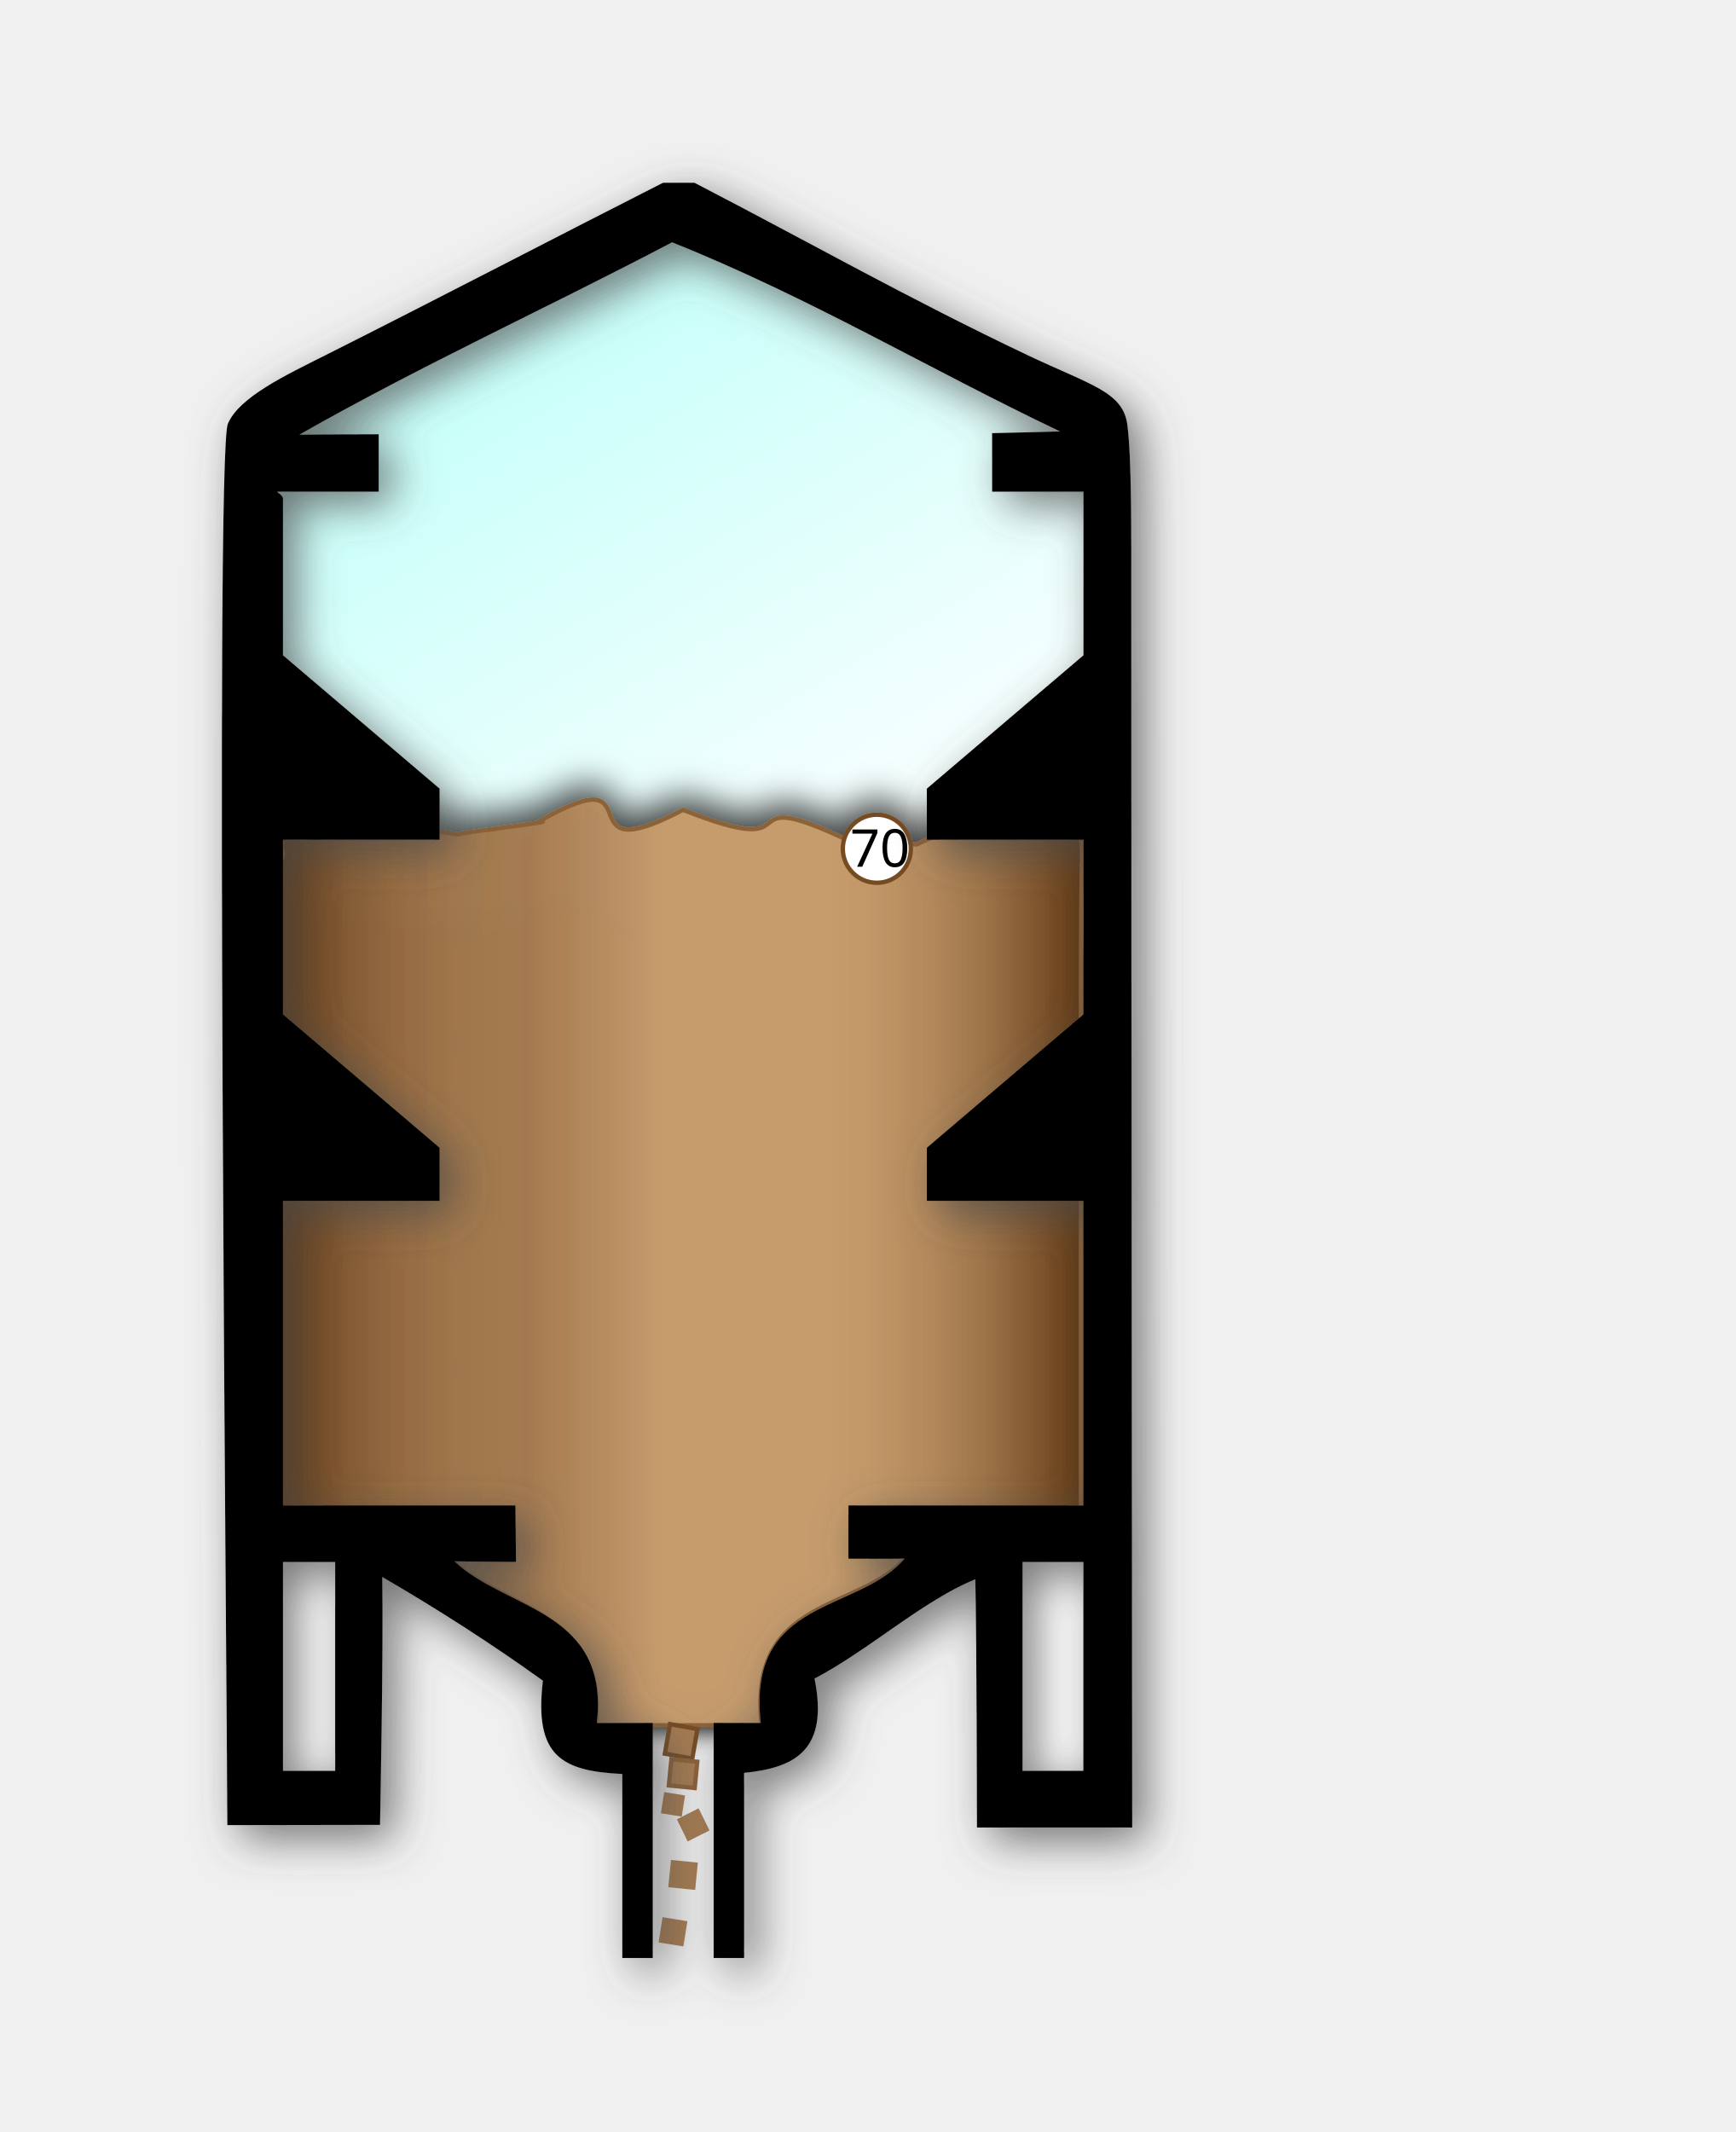
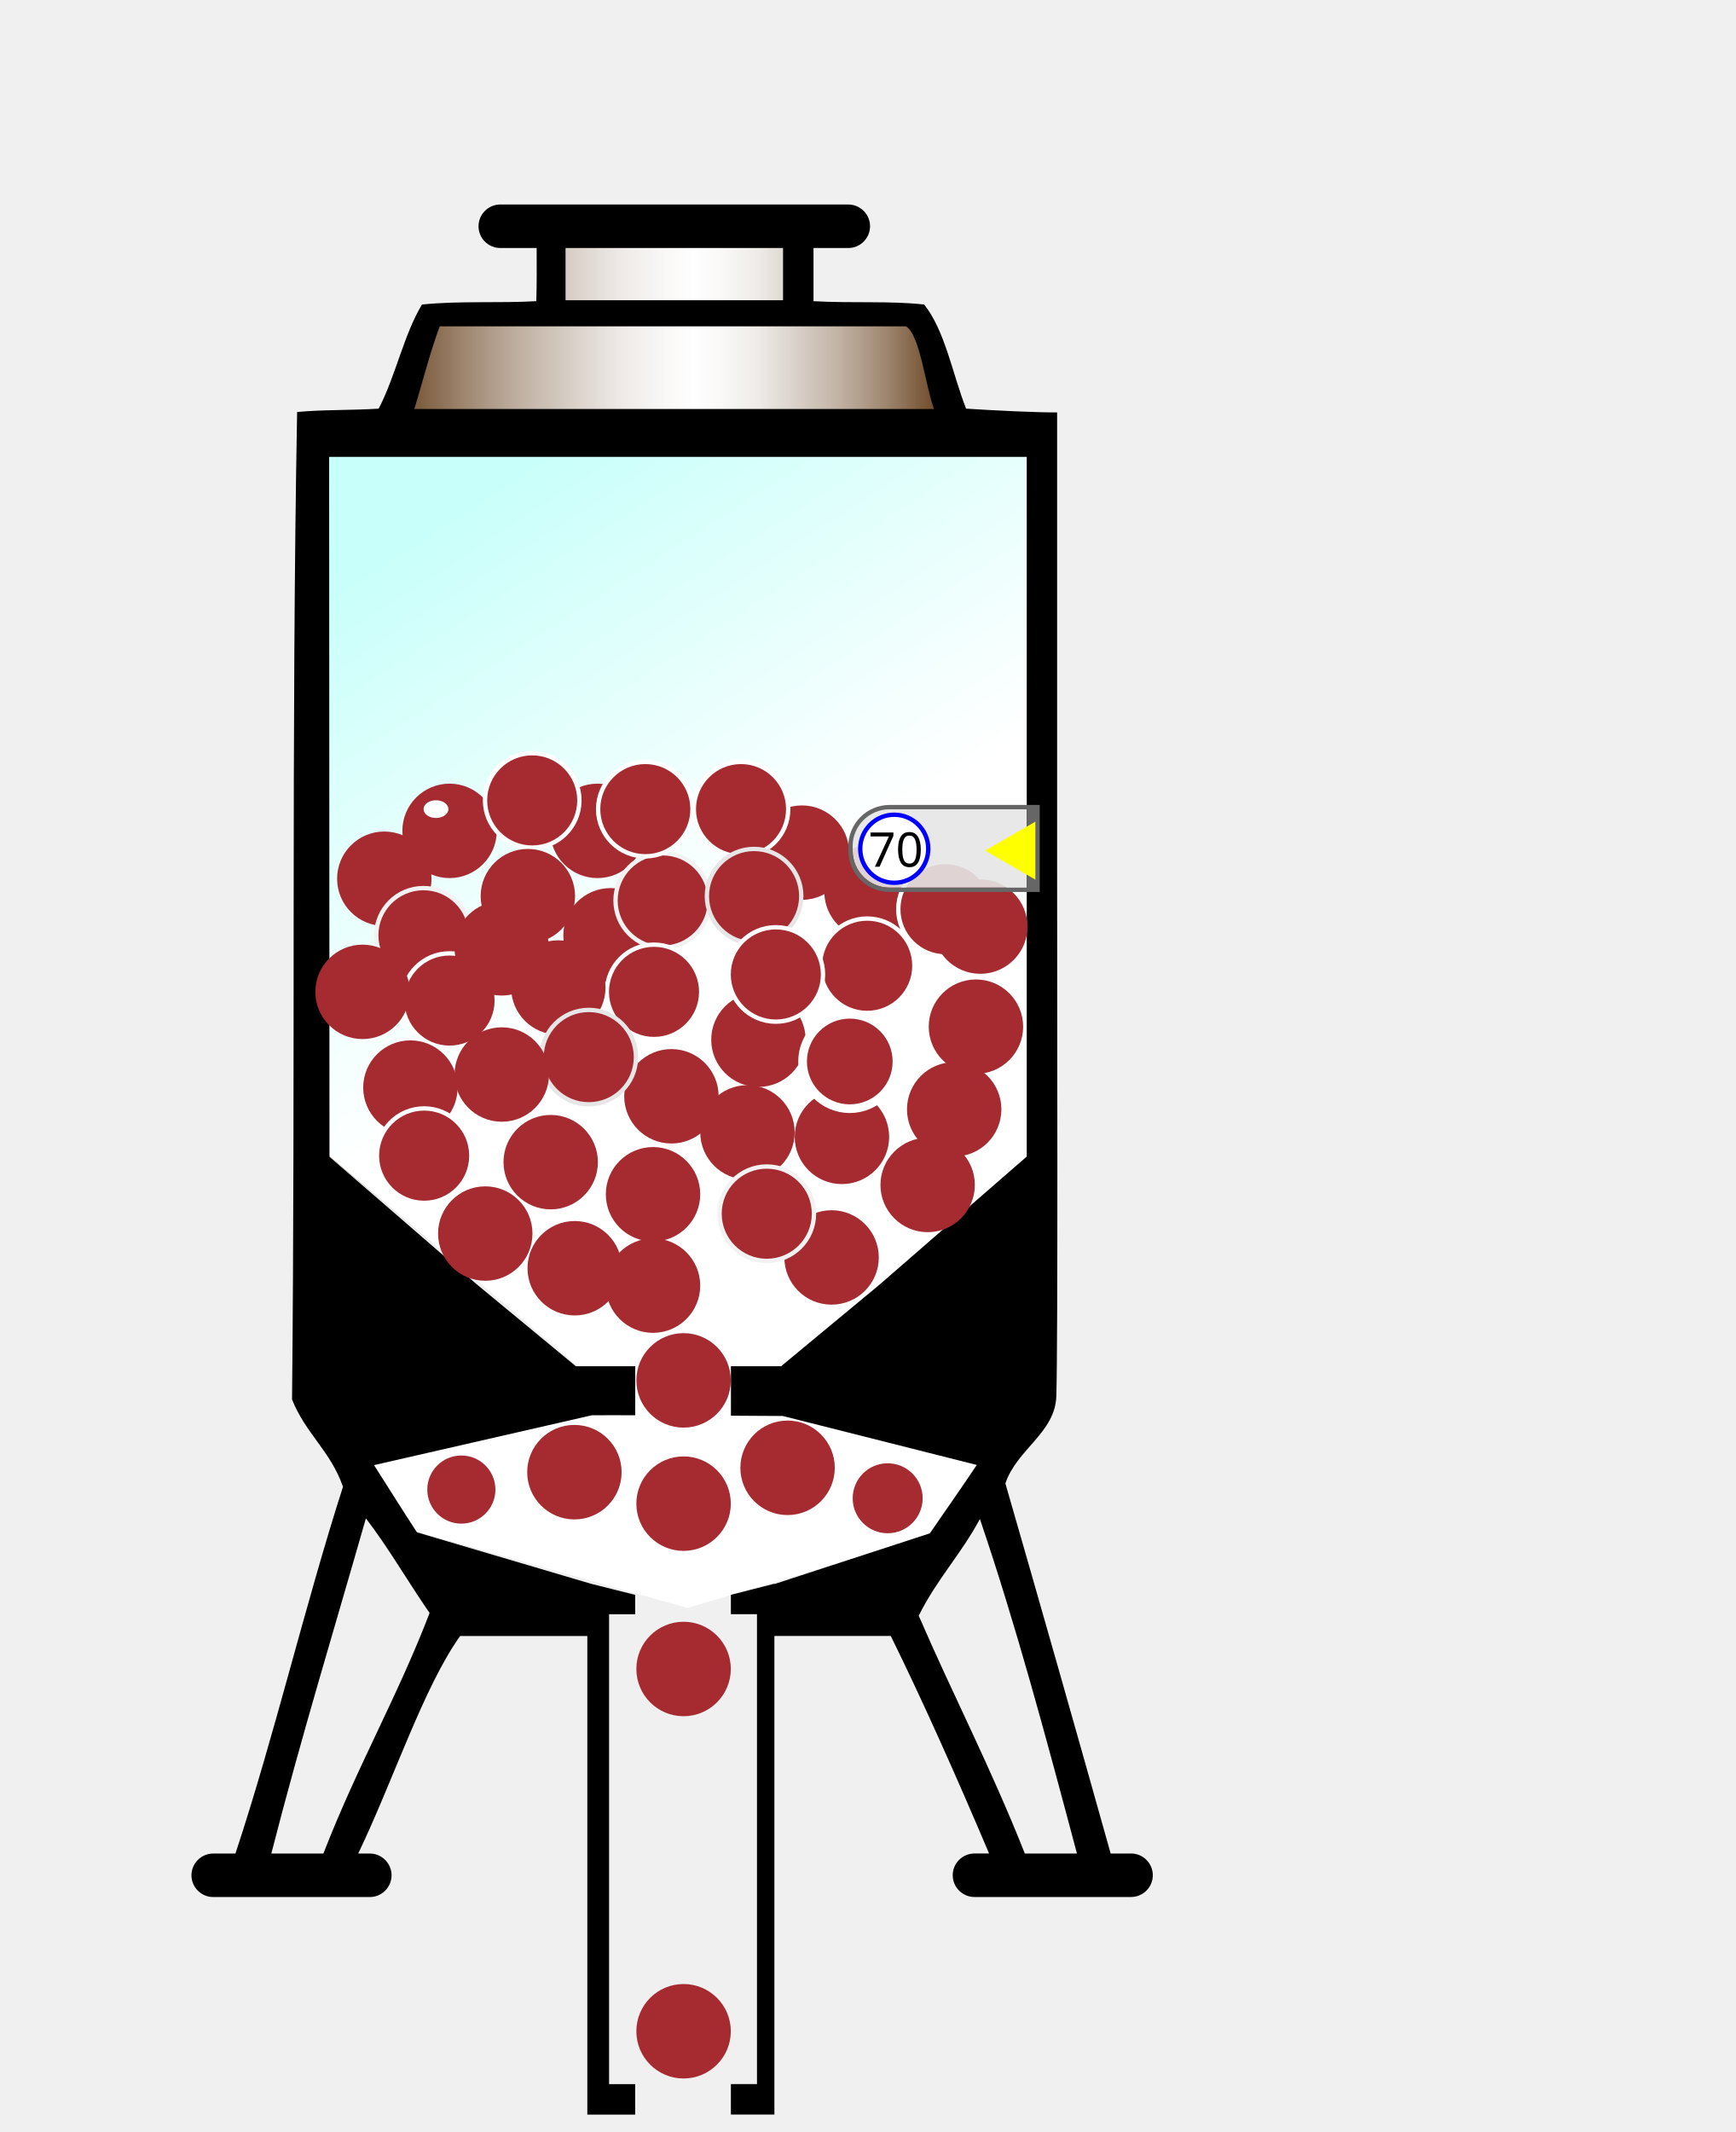
- <svg xmlns="http://www.w3.org/2000/svg" xmlns:xlink="http://www.w3.org/1999/xlink" id="a" data-name="Hopper-1" width="398.97" height="490" viewBox="0 0 398.97 490">
+ <svg xmlns="http://www.w3.org/2000/svg" id="a" data-name="Silo" width="398.97" height="490" viewBox="0 0 398.97 490">
  <defs>
    <style>
-       .bg, .bh, .bi {
-         fill: #a67c52;
+       .l {
+         stroke-width: 2px;
+       }
+ 
+       .l, .m, .n, .o, .p {
+         stroke-miterlimit: 10;
+       }
+ 
+       .l, .n, .q, .r, .s, .o, .t, .p, .u, .v, .w {
        fill-rule: evenodd;
      }

-       .bg, .bj, .bk, .bl {
+       .l, .n, .o, .t, .p {
+         fill: #a52b31;
+       }
+ 
+       .l, .o {
+         stroke: #fff;
+       }
+ 
+       .m {
+         stroke: blue;
+       }
+ 
+       .m, .v {
+         fill: #fff;
+       }
+ 
+       .x {
+         font-family: OpenSans-Regular, 'OpenSans Regular';
+         font-size: 11px;
+       }
+ 
+       .x, .w {
+         fill: #000;
+       }
+ 
+       .n {
+         stroke: #f2f2f2;
+       }
+ 
+       .y {
+         fill: #666;
+       }
+ 
+       .y, .q, .r, .s, .t, .z, .u, .v, .w {
        stroke-width: 0px;
      }

-       .bh, .bm, .bn, .bo, .bp, .bq, .bi, .br, .bs, .bt {
-         stroke-miterlimit: 10;
-       }
- 
-       .bh, .bp {
-         stroke: #754c24;
-       }
- 
-       .bm {
-         fill: url(#f);
-         filter: url(#g);
-       }
- 
-       .bm, .br {
-         stroke: red;
-       }
- 
-       .bu {
-         filter: url(#ao);
-       }
- 
-       .bn {
-         fill: url(#t);
-         filter: url(#u);
-       }
- 
-       .bn, .bo, .bq, .bi, .bs, .bt {
-         stroke: #8c6239;
-       }
- 
-       .bo {
-         fill: url(#m);
-         filter: url(#n);
-       }
- 
-       .bp, .br, .bl {
-         fill: #fff;
-       }
- 
-       .bv {
-         font-family: MyriadPro-Regular, 'Myriad Pro';
-         font-size: 12px;
-       }
- 
-       .bv, .bj {
-         fill: #000;
-       }
- 
-       .bq {
-         fill: url(#as);
-       }
- 
-       .bj {
-         filter: url(#be);
-       }
- 
-       .bk {
+       .q {
        fill: url(#b);
      }

-       .bl {
-         filter: url(#bc);
+       .r {
+         fill: url(#g);
      }

-       .bs {
-         fill: url(#ai);
-         filter: url(#aj);
+       .s {
+         fill: url(#d);
      }

-       .bt {
-         fill: url(#ab);
-         filter: url(#ac);
+       .p {
+         stroke: #e6e6e6;
+       }
+ 
+       .z {
+         fill: #e6e6e6;
+         opacity: .9;
+       }
+ 
+       .u {
+         fill: #ff0;
      }
    </style>
-     <linearGradient id="b" x1="170.93" y1="281.1" x2="69.25" y2="109.59" gradientUnits="userSpaceOnUse">
+     <linearGradient id="b" x1="75" y1="236.26" x2="239" y2="236.26" gradientUnits="userSpaceOnUse">
+       <stop offset="0" stop-color="#603813" />
+       <stop offset=".07" stop-color="rgba(134, 105, 79, .99)" stop-opacity=".99" />
+       <stop offset=".14" stop-color="rgba(168, 149, 132, .98)" stop-opacity=".98" />
+       <stop offset=".2" stop-color="rgba(194, 184, 174, .98)" stop-opacity=".98" />
+       <stop offset=".26" stop-color="rgba(214, 209, 205, .97)" stop-opacity=".97" />
+       <stop offset=".31" stop-color="rgba(225, 224, 223, .97)" stop-opacity=".97" />
+       <stop offset=".35" stop-color="#e6e6e6" stop-opacity=".97" />
+       <stop offset=".4" stop-color="rgba(234, 234, 234, .98)" stop-opacity=".98" />
+       <stop offset=".46" stop-color="rgba(247, 247, 247, .99)" stop-opacity=".99" />
+       <stop offset=".48" stop-color="#fff" />
+       <stop offset=".76" stop-color="#f2f2f2" />
+       <stop offset=".79" stop-color="#eeeeed" />
+       <stop offset=".82" stop-color="#e5e2df" />
+       <stop offset=".85" stop-color="#d6cfc8" />
+       <stop offset=".89" stop-color="#c1b4a8" />
+       <stop offset=".93" stop-color="#a6917e" />
+       <stop offset=".96" stop-color="#85684c" />
+       <stop offset="1" stop-color="#603813" />
+     </linearGradient>
+     <linearGradient id="d" x1="174.52" y1="238.75" x2="97.98" y2="120.87" gradientUnits="userSpaceOnUse">
      <stop offset=".18" stop-color="#fff" />
      <stop offset=".67" stop-color="#dffffc" />
      <stop offset=".99" stop-color="#c9fffa" />
    </linearGradient>
-     <linearGradient id="f" x1="64.5" y1="352.61" x2="248.74" y2="352.61" gradientUnits="userSpaceOnUse">
-       <stop offset="0" stop-color="#9e005d" />
-       <stop offset=".05" stop-color="#b60045" />
-       <stop offset=".16" stop-color="#dd001f" />
-       <stop offset=".24" stop-color="#f60008" />
-       <stop offset=".28" stop-color="red" />
-       <stop offset=".29" stop-color="#fe0404" />
-       <stop offset=".37" stop-color="#f46363" />
-       <stop offset=".44" stop-color="#ecaaaa" />
-       <stop offset=".48" stop-color="#e7d5d5" />
-       <stop offset=".51" stop-color="#e6e6e6" />
-       <stop offset=".54" stop-color="#e5dadb" />
-       <stop offset=".59" stop-color="#e5babf" />
-       <stop offset=".65" stop-color="#e58792" />
-       <stop offset=".73" stop-color="#e44154" />
-       <stop offset=".8" stop-color="#e4001a" />
-       <stop offset="1" stop-color="#9e005d" />
-     </linearGradient>
-     <filter id="g" data-name="drop-shadow-1" filterUnits="userSpaceOnUse">
-       <feOffset dx="0" dy="-3" />
-       <feGaussianBlur result="h" stdDeviation="4" />
-       <feFlood flood-color="#000" flood-opacity=".75" />
-       <feComposite in2="h" operator="in" />
-       <feComposite in="SourceGraphic" />
-     </filter>
-     <linearGradient id="m" x1="64.92" y1="339.82" x2="249" y2="339.82" gradientUnits="userSpaceOnUse">
+     <linearGradient id="g" x1="87" y1="76" x2="219" y2="76" gradientUnits="userSpaceOnUse">
      <stop offset="0" stop-color="#603813" />
-       <stop offset=".02" stop-color="rgba(106, 65, 28, 1)" stop-opacity="1" />
-       <stop offset=".08" stop-color="rgba(132, 91, 51, .98)" stop-opacity=".98" />
-       <stop offset=".15" stop-color="rgba(151, 109, 68, .98)" stop-opacity=".98" />
-       <stop offset=".22" stop-color="rgba(162, 120, 78, .97)" stop-opacity=".97" />
-       <stop offset=".31" stop-color="#a67c52" stop-opacity=".97" />
-       <stop offset=".48" stop-color="#c69c6d" />
-       <stop offset=".68" stop-color="#c69c6d" />
-       <stop offset=".74" stop-color="#c19768" />
-       <stop offset=".81" stop-color="#b3895c" />
-       <stop offset=".88" stop-color="#9c7348" />
-       <stop offset=".95" stop-color="#7c532c" />
+       <stop offset=".03" stop-color="rgba(108, 72, 38, 1)" stop-opacity="1" />
+       <stop offset=".14" stop-color="rgba(152, 127, 103, .99)" stop-opacity=".99" />
+       <stop offset=".24" stop-color="rgba(189, 172, 157, .98)" stop-opacity=".98" />
+       <stop offset=".34" stop-color="rgba(217, 208, 199, .98)" stop-opacity=".98" />
+       <stop offset=".42" stop-color="rgba(238, 233, 230, .97)" stop-opacity=".97" />
+       <stop offset=".5" stop-color="rgba(250, 249, 248, .97)" stop-opacity=".97" />
+       <stop offset=".55" stop-color="#fff" stop-opacity=".97" />
+       <stop offset=".6" stop-color="rgba(250, 249, 248, .97)" stop-opacity=".97" />
+       <stop offset=".66" stop-color="rgba(239, 235, 231, .97)" stop-opacity=".97" />
+       <stop offset=".72" stop-color="rgba(219, 211, 203, .98)" stop-opacity=".98" />
+       <stop offset=".8" stop-color="rgba(193, 177, 163, .98)" stop-opacity=".98" />
+       <stop offset=".88" stop-color="rgba(158, 134, 112, .99)" stop-opacity=".99" />
+       <stop offset=".96" stop-color="rgba(117, 82, 50, 1)" stop-opacity="1" />
      <stop offset="1" stop-color="#603813" />
    </linearGradient>
-     <filter id="n" data-name="drop-shadow-2" filterUnits="userSpaceOnUse">
-       <feOffset dx="0" dy="-3" />
-       <feGaussianBlur result="o" stdDeviation="4" />
-       <feFlood flood-color="#000" flood-opacity=".75" />
-       <feComposite in2="o" operator="in" />
-       <feComposite in="SourceGraphic" />
-     </filter>
-     <linearGradient id="t" y1="327.32" y2="327.32" xlink:href="#m" />
-     <filter id="u" data-name="drop-shadow-3" filterUnits="userSpaceOnUse">
-       <feOffset dx="0" dy="-3" />
-       <feGaussianBlur result="v" stdDeviation="4" />
-       <feFlood flood-color="#000" flood-opacity=".75" />
-       <feComposite in2="v" operator="in" />
-       <feComposite in="SourceGraphic" />
-     </filter>
-     <linearGradient id="ab" x1="64.5" y1="315.11" x2="248.74" y2="315.11" xlink:href="#m" />
-     <filter id="ac" data-name="drop-shadow-4" filterUnits="userSpaceOnUse">
-       <feOffset dx="0" dy="-3" />
-       <feGaussianBlur result="ad" stdDeviation="4" />
-       <feFlood flood-color="#000" flood-opacity=".75" />
-       <feComposite in2="ad" operator="in" />
-       <feComposite in="SourceGraphic" />
-     </filter>
-     <linearGradient id="ai" x1="64.5" y1="302.61" x2="248.74" y2="302.61" xlink:href="#m" />
-     <filter id="aj" data-name="drop-shadow-5" filterUnits="userSpaceOnUse">
-       <feOffset dx="0" dy="-3" />
-       <feGaussianBlur result="ak" stdDeviation="4" />
-       <feFlood flood-color="#000" flood-opacity=".75" />
-       <feComposite in2="ak" operator="in" />
-       <feComposite in="SourceGraphic" />
-     </filter>
-     <filter id="ao" data-name="drop-shadow-6" filterUnits="userSpaceOnUse">
-       <feOffset dx="0" dy="-3" />
-       <feGaussianBlur result="ap" stdDeviation="4" />
-       <feFlood flood-color="#000" flood-opacity=".75" />
-       <feComposite in2="ap" operator="in" />
-       <feComposite in="SourceGraphic" />
-     </filter>
-     <linearGradient id="as" x1="64.5" y1="289.37" x2="248.74" y2="289.37" xlink:href="#m" />
-     <filter id="bc" data-name="drop-shadow-7" filterUnits="userSpaceOnUse">
-       <feOffset dx="3" dy="3" />
-       <feGaussianBlur result="bd" stdDeviation="5" />
-       <feFlood flood-color="#494949" flood-opacity=".75" />
-       <feComposite in2="bd" operator="in" />
-       <feComposite in="SourceGraphic" />
-     </filter>
-     <filter id="be" data-name="drop-shadow-8" filterUnits="userSpaceOnUse">
-       <feOffset dx="3" dy="3" />
-       <feGaussianBlur result="bf" stdDeviation="5" />
-       <feFlood flood-color="#494949" flood-opacity=".75" />
-       <feComposite in2="bf" operator="in" />
-       <feComposite in="SourceGraphic" />
-     </filter>
  </defs>
-   <path id="c" data-name="Lights On" class="bk" d="M150,396h-12.87c2.99-26-20.84-25.89-32.71-37.16,7.82.08,12.42.16,14.14.12l-.13-12.96h-53.43v-70h36v-12.21l-36-30.65v-36.72c0-1.05.02-1.45,0-3.42h36v-11.74l-36-30.65v-35.98c0-1.05-1.95-1.63-1.11-1.63h23.11v-13.19c-6,.01-12.11.03-18.23.09,27.56-15.72,57.31-29.31,85.67-44.21,31.41,12.53,59.39,29.31,89.2,43.47-5.42.16-10.63.28-15.63.39v13.45h21v37.61l-36,30.65v11.74h36v40.14l-36,30.65v12.21h15.64c3.76,0,4.98,0,4.93,0h15.42v70h-54v12.23c4,0,8.48.05,12.9-.01-10.76,12.65-36.31,8.78-33.06,37.78h-24.84ZM65,359h12v48h-12v-48ZM249,407h-14v-48h14v48Z" />
-   <g id="d" data-name="20">
-     <g id="e" data-name="Level">
-       <path id="i" data-name="20" class="bm" d="M248.69,323.5h.06c-.04-3-.06-3.41-.06-3.41,0-12.39-10.83,4.23-12.91-6.97-6.8-4.37-8.17-.82-13.02-.06l-12.06,5.8c-3.31-.17-19.72-.49-15.3-.63-29.81-14.17-6.96,5.36-38.38-7.17-28.36,14.9-5.49-13.06-33.04,2.66,5.4-.05-17.51,2.47-18.75,3.05l-15.93-2.53c-7.84,0-4.52-2-11.49.79-.78.31.74,9.15-3.95,0-5.42-10.57-8.5-7.12-8.5,4.82,0,0-.02.64-.04,3.64h.04s-.59,3.46-.59,5.6c-.18.28-.25.08-.25.23v21.17h53.92l-1.05,7.04c-1.72.04-2.71-.91-3.94-.88.3-.08-4.32,2.09-12.14,2.01,11.87,11.08,38.83,11.83,35.84,37.83h37.71c-3.25-29,23.72-26.26,34.48-38.69-4.41.06-10.81-1.13-14.81-1.12v-6.19h54v-21.65c0-3.83.22-5.35.19-5.35Z" />
-       <g id="j" data-name="Label Qty">
-         <path class="br" d="M193.74,320.07c0-4.32,3.5-7.82,7.82-7.82s7.82,3.5,7.82,7.82-3.5,7.82-7.82,7.82-7.82-3.5-7.82-7.82Z" />
-         <text id="k" data-name="30" class="bv" transform="translate(195.41 324.2)">
-           <tspan x="0" y="0">20</tspan>
-         </text>
+   <polygon id="c" data-name="Background" class="q" points="239 265.13 181.19 314 169 314 169 325 181.4 325.07 227.15 336.41 216.15 352.27 158.05 369.53 95.46 352.04 85.36 336.46 136.23 324.9 146 324.9 146 314 132.87 314 75 265.13 75 103 239 103 239 265.13" />
+   <polygon id="e" data-name="Lights On" class="s" points="239 265.13 181.19 314 169 314 169 325 181.4 325.07 227.15 336.41 216.15 352.27 158.05 369.53 95.46 352.04 85.36 336.46 136.23 324.9 146 324.9 146 314 132.87 314 75 265.13 75 103 239 103 239 265.13" />
+   <g id="f" data-name="Top Back">
+     <polygon class="r" points="219 101 87 101 98.22 73.65 126.26 71.98 125.1 51 182.08 51 181.05 71.98 212.09 73.1 219 101" />
+   </g>
+   <path class="w" d="M260,426h-4.69c-7.98-28.46-16.05-56.82-24.2-85.06,2.61-7.84,11.45-11.63,11.71-20.07.39-12.66.18-89.2.18-120.42v-105.67c-4,.07-14.68-.45-20.93-.86-3.17-8.17-4.84-17.9-9.63-23.93-7.82-.88-16.44-.26-25.44-.77v-12.22h8c2.75,0,5-2.25,5-5s-2.25-5-5-5h-80c-2.75,0-5,2.25-5,5s2.25,5,5,5h8.36c0,3.92.06,8-.08,12.22-8.41.49-17.75-.11-26.28.77-4.16,6.86-6.12,16.64-9.96,23.93-6.14.4-12.85.21-18.74.77-1.34,72.58-.39,151.81-1.17,226.95,3.08,7.78,8.91,11.93,11.71,20.07-8.79,27.37-15.74,57.17-24.72,84.29h-5.11c-2.75,0-5,2.25-5,5s2.25,5,5,5h36c2.75,0,5-2.25,5-5s-2.25-5-5-5h-2.67c8.04-16.72,15.04-38.28,23.44-50h29.23v110h11v-7h-6v-108h6v-4.45l-10.16-2.55-40-11.82c-3.34-5.08-6.57-10.31-9.87-15.45l50.09-11.46c3.3-.01,6.61-.02,9.95,0v-11.27h-13.65l-22.84-18.87-33.79-29.26c0-53.27-.08-108.87-.08-160.87h160.36v160.81l-33.7,29.32-22.76,18.87h-11.54v11.37c4,.02,7.97.05,11.93.07l44.58,11.25c-3.3,4.96-7.07,10.32-10.79,15.72l-35.73,11.66v-.08l-10,2.55v4.45h6v108h-6v7h10v-110h26.75c7.14,14.46,15.28,32.7,22.6,50h-3.36c-2.75,0-5,2.25-5,5s2.25,5,5,5h36c2.75,0,5-2.25,5-5s-2.25-5-5-5ZM98.75,370.72c-7.43,19.35-16.64,35.24-24.41,55.28h-11.97c6.97-27.18,14.45-51.49,21.74-77.04,5.2,6.79,9.71,14.63,14.64,21.76ZM130,57h50v12h-50v-12ZM95.23,94c1.63-5.13,3.58-13,5.86-19h107.18c3.24,2,4.49,13.87,6.44,19h-119.48ZM235.58,426c-7.95-20.06-16.43-36.25-24.39-54.65,4.07-8.27,9.79-14.23,14.06-22.24,8.31,24.45,15.06,49.66,22.31,76.89h-11.97Z" />
+   <g id="h" data-name="Aggregate 70">
+     <g id="i" data-name="Aggregrate 70">
+       <path class="t" d="M121.19,338.35c0-6,4.86-10.86,10.85-10.86s10.85,4.86,10.85,10.86-4.86,10.86-10.85,10.86-10.85-4.86-10.85-10.86Z" />
+       <path class="t" d="M98.22,342.35c0-4.32,3.5-7.83,7.83-7.83s7.83,3.51,7.83,7.83-3.51,7.83-7.83,7.83-7.83-3.51-7.83-7.83Z" />
+       <path class="t" d="M170.19,337.35c0-6,4.86-10.86,10.85-10.86s10.85,4.86,10.85,10.86-4.86,10.86-10.85,10.86-10.85-4.86-10.85-10.86Z" />
+       <path class="t" d="M196.01,344.35c0-4.44,3.6-8.04,8.04-8.04s8.04,3.6,8.04,8.04-3.6,8.04-8.04,8.04-8.04-3.6-8.04-8.04Z" />
+       <path class="t" d="M180.3,289c0-5.99,4.86-10.85,10.85-10.85s10.86,4.86,10.86,10.85-4.86,10.85-10.86,10.85-10.85-4.86-10.85-10.85Z" />
+       <path class="t" d="M182.68,261.29c0-5.99,4.86-10.85,10.85-10.85s10.86,4.86,10.86,10.85-4.86,10.85-10.86,10.85-10.85-4.86-10.85-10.85Z" />
+       <path class="t" d="M202.39,272.34c0-5.99,4.86-10.85,10.85-10.85s10.85,4.86,10.85,10.85-4.86,10.85-10.85,10.85-10.85-4.86-10.85-10.85Z" />
+       <path class="t" d="M100.7,283.51c0-5.99,4.86-10.85,10.85-10.85s10.85,4.86,10.85,10.85-4.86,10.85-10.85,10.85-10.85-4.86-10.85-10.85Z" />
+       <path class="t" d="M173.49,195.96c0-5.99,4.86-10.85,10.85-10.85s10.85,4.86,10.85,10.85-4.86,10.85-10.85,10.85-10.85-4.86-10.85-10.85Z" />
+       <path class="t" d="M189.49,204.96c0-5.99,4.86-10.85,10.85-10.85s10.85,4.86,10.85,10.85-4.86,10.85-10.85,10.85-10.85-4.86-10.85-10.85Z" />
+       <path class="o" d="M188.49,221.96c0-5.99,4.86-10.85,10.85-10.85s10.85,4.86,10.85,10.85-4.86,10.85-10.85,10.85-10.85-4.86-10.85-10.85Z" />
+       <path class="t" d="M126.49,190.96c0-5.99,4.86-10.85,10.85-10.85s10.85,4.86,10.85,10.85-4.86,10.85-10.85,10.85-10.85-4.86-10.85-10.85Z" />
+       <path class="t" d="M129.49,214.96c0-5.99,4.86-10.85,10.85-10.85s10.85,4.86,10.85,10.85-4.86,10.85-10.85,10.85-10.85-4.86-10.85-10.85Z" />
+       <path class="n" d="M141.49,206.96c0-5.99,4.86-10.85,10.85-10.85s10.85,4.86,10.85,10.85-4.86,10.85-10.85,10.85-10.85-4.86-10.85-10.85Z" />
+       <path class="o" d="M206.49,208.96c0-5.99,4.86-10.85,10.85-10.85s10.85,4.86,10.85,10.85-4.86,10.85-10.85,10.85-10.85-4.86-10.85-10.85Z" />
+       <path class="t" d="M214.49,212.96c0-5.99,4.86-10.85,10.85-10.85s10.85,4.86,10.85,10.85-4.86,10.85-10.85,10.85-10.85-4.86-10.85-10.85Z" />
+       <path class="t" d="M213.49,235.96c0-5.99,4.86-10.85,10.85-10.85s10.85,4.86,10.85,10.85-4.86,10.85-10.85,10.85-10.85-4.86-10.85-10.85Z" />
+       <path class="t" d="M208.49,254.96c0-5.99,4.86-10.85,10.85-10.85s10.85,4.86,10.85,10.85-4.86,10.85-10.85,10.85-10.85-4.86-10.85-10.85Z" />
+       <path class="t" d="M163.49,238.96c0-5.99,4.86-10.85,10.85-10.85s10.85,4.86,10.85,10.85-4.86,10.85-10.85,10.85-10.85-4.86-10.85-10.85Z" />
+       <path class="o" d="M159.49,185.96c0-5.99,4.86-10.85,10.85-10.85s10.85,4.86,10.85,10.85-4.86,10.85-10.85,10.85-10.85-4.86-10.85-10.85Z" />
+       <path class="p" d="M162.49,205.96c0-5.99,4.86-10.85,10.85-10.85s10.85,4.86,10.85,10.85-4.86,10.85-10.85,10.85-10.85-4.86-10.85-10.85Z" />
+       <path class="t" d="M143.49,251.96c0-5.99,4.86-10.85,10.85-10.85s10.85,4.86,10.85,10.85-4.86,10.85-10.85,10.85-10.85-4.86-10.85-10.85Z" />
+       <path class="o" d="M137.49,185.96c0-5.99,4.86-10.85,10.85-10.85s10.85,4.86,10.85,10.85-4.86,10.85-10.85,10.85-10.85-4.86-10.85-10.85Z" />
+       <path class="o" d="M139.49,227.96c0-5.99,4.86-10.85,10.85-10.85s10.85,4.86,10.85,10.85-4.86,10.85-10.85,10.85-10.85-4.86-10.85-10.85Z" />
+       <g>
+         <path class="t" d="M92.49,190.96c0-5.99,4.86-10.85,10.85-10.85s10.85,4.86,10.85,10.85-4.86,10.85-10.85,10.85-10.85-4.86-10.85-10.85Z" />
+         <path class="v" d="M103.07,185.96c0,1.12-1.28,2.04-2.85,2.04s-2.85-.91-2.85-2.04,1.28-2.04,2.85-2.04,2.85.91,2.85,2.04Z" />
      </g>
+       <path class="t" d="M77.49,201.96c0-5.99,4.86-10.85,10.85-10.85s10.85,4.86,10.85,10.85-4.86,10.85-10.85,10.85-10.85-4.86-10.85-10.85Z" />
+       <path class="t" d="M160.97,260.25c0-5.99,4.86-10.85,10.85-10.85s10.85,4.86,10.85,10.85-4.86,10.85-10.85,10.85-10.85-4.86-10.85-10.85Z" />
+       <path class="t" d="M139.26,274.48c0-5.99,4.86-10.85,10.85-10.85s10.85,4.86,10.85,10.85-4.86,10.85-10.85,10.85-10.85-4.86-10.85-10.85Z" />
+       <path class="t" d="M139.26,295.48c0-5.99,4.86-10.85,10.85-10.85s10.85,4.86,10.85,10.85-4.86,10.85-10.85,10.85-10.85-4.86-10.85-10.85Z" />
+       <path class="t" d="M121.26,291.48c0-5.99,4.86-10.85,10.85-10.85s10.85,4.86,10.85,10.85-4.86,10.85-10.85,10.85-10.85-4.86-10.85-10.85Z" />
+       <path class="t" d="M115.74,267.1c0-5.99,4.86-10.85,10.85-10.85s10.85,4.86,10.85,10.85-4.86,10.85-10.85,10.85-10.85-4.86-10.85-10.85Z" />
+       <path class="n" d="M165.4,278.95c0-5.99,4.86-10.85,10.86-10.85s10.85,4.86,10.85,10.85-4.86,10.85-10.85,10.85-10.86-4.86-10.86-10.85Z" />
+       <path class="t" d="M146.28,317.25c0-5.99,4.86-10.85,10.85-10.85s10.86,4.86,10.86,10.85-4.86,10.86-10.86,10.86-10.85-4.86-10.85-10.86Z" />
+       <path class="t" d="M146.28,345.58c0-5.99,4.86-10.85,10.85-10.85s10.86,4.86,10.86,10.85-4.86,10.86-10.86,10.86-10.85-4.86-10.85-10.86Z" />
+       <path class="t" d="M146.28,383.58c0-5.99,4.86-10.85,10.85-10.85s10.86,4.86,10.86,10.85-4.86,10.86-10.86,10.86-10.85-4.86-10.85-10.86Z" />
+       <path class="t" d="M146.28,466.84c0-5.99,4.86-10.85,10.85-10.85s10.86,4.86,10.86,10.85-4.86,10.86-10.86,10.86-10.85-4.86-10.85-10.86Z" />
+       <path class="o" d="M111.49,183.96c0-5.99,4.86-10.85,10.85-10.85s10.85,4.86,10.85,10.85-4.86,10.85-10.85,10.85-10.85-4.86-10.85-10.85Z" />
+       <path class="t" d="M110.49,205.96c0-5.99,4.86-10.85,10.85-10.85s10.85,4.86,10.85,10.85-4.86,10.85-10.85,10.85-10.85-4.86-10.85-10.85Z" />
+       <path class="n" d="M86.49,214.96c0-5.99,4.86-10.85,10.85-10.85s10.85,4.86,10.85,10.85-4.86,10.85-10.85,10.85-10.85-4.86-10.85-10.85Z" />
+       <path class="o" d="M92.49,229.96c0-5.99,4.86-10.85,10.85-10.85s10.85,4.86,10.85,10.85-4.86,10.85-10.85,10.85-10.85-4.86-10.85-10.85Z" />
+       <path class="t" d="M72.49,227.96c0-5.99,4.86-10.85,10.85-10.85s10.85,4.86,10.85,10.85-4.86,10.85-10.85,10.85-10.85-4.86-10.85-10.85Z" />
+       <path class="t" d="M83.49,249.96c0-5.99,4.86-10.85,10.85-10.85s10.85,4.86,10.85,10.85-4.86,10.85-10.85,10.85-10.85-4.86-10.85-10.85Z" />
+       <path class="t" d="M104.49,217.96c0-5.99,4.86-10.85,10.85-10.85s10.85,4.86,10.85,10.85-4.86,10.85-10.85,10.85-10.85-4.86-10.85-10.85Z" />
+       <path class="t" d="M117.49,226.96c0-5.99,4.86-10.85,10.85-10.85s10.85,4.86,10.85,10.85-4.86,10.85-10.85,10.85-10.85-4.86-10.85-10.85Z" />
+       <path class="p" d="M124.49,242.96c0-5.99,4.86-10.85,10.85-10.85s10.85,4.86,10.85,10.85-4.86,10.85-10.85,10.85-10.85-4.86-10.85-10.85Z" />
+       <path class="t" d="M104.49,246.96c0-5.99,4.86-10.85,10.85-10.85s10.85,4.86,10.85,10.85-4.86,10.85-10.85,10.85-10.85-4.86-10.85-10.85Z" />
+       <path class="o" d="M167.49,223.96c0-5.99,4.86-10.85,10.85-10.85s10.85,4.86,10.85,10.85-4.86,10.85-10.85,10.85-10.85-4.86-10.85-10.85Z" />
+       <path class="l" d="M184.49,243.96c0-5.99,4.86-10.85,10.85-10.85s10.85,4.86,10.85,10.85-4.86,10.85-10.85,10.85-10.85-4.86-10.85-10.85Z" />
+       <path class="o" d="M86.65,265.61c0-5.99,4.86-10.86,10.85-10.86s10.85,4.86,10.85,10.86-4.86,10.85-10.85,10.85-10.85-4.86-10.85-10.85Z" />
    </g>
-   </g>
-   <g id="l" data-name="30">
-     <path class="bo" d="M248.69,298h.06c-.04-2.13-.06-3.16-.06-3.16,0-12.39-12.91,4.16-12.91-6.84-1.85-3.03-4.07-3.54-13.02,0l-12.06,5.83c-3.31-.17-19.72-.48-15.3-.61-29.81-14.17-6.96,5.36-38.38-7.17-28.36,14.9-5.49-13.05-33.04,2.66,5.4-.04-17.51,2.47-18.75,3.06l-15.93-2.53c-7.84,0-3.33-3.42-11.49.79-.75.39.74,9.15-3.95,0-5.42-10.57-8.5-7.37-8.5,4.57,0,0-.02,1.26-.04,3.39h.04c-.04.95-.34,7.13-.34,11.25-.18.54,0,.64,0,.92v40.83h52.87l-.03,7.04c-1.74.04-3.21.25-4.46.29.3-.08-1.77-.16-9.7-.24,12.04,11.5,36.2,11.91,33.17,37.91h38.24c-3.29-30,22.84-25.64,33.75-38.55-4.47.06-8.86.03-12.86.04v-6.49h53v-41.75c0-7.36-.28-10.78-.31-11.25Z" />
-     <g id="p" data-name="Level">
-       <g id="q" data-name="Label Qty">
-         <path class="bp" d="M193.74,295.07c0-4.32,3.5-7.82,7.82-7.82s7.82,3.5,7.82,7.82-3.5,7.82-7.82,7.82-7.82-3.5-7.82-7.82Z" />
-         <text id="r" data-name="30" class="bv" transform="translate(195.41 299.2)">
-           <tspan x="0" y="0">30</tspan>
-         </text>
-       </g>
-     </g>
-   </g>
-   <g id="s" data-name="40">
-     <path class="bn" d="M248.69,273h.06c-.04-2.13-.06-3.16-.06-3.16,0-12.39-12.91,4.16-12.91-6.84h-13.02l-12.06,5.83c-3.31-.17-19.72-.48-15.3-.61-29.81-14.17-6.96,5.36-38.38-7.17-28.36,14.9-5.49-13.05-33.04,2.66,5.4-.04-17.51,2.47-18.75,3.06l-15.93-2.53c-7.84,0-3.65.79-11.49.79-.85,0,.74,9.15-3.95,0-5.42-10.57-8.5-7.37-8.5,4.57,0,0-.02,1.26-.04,3.39h.04c-.04,1.4-.34,10.53-.34,16.61-.18.79,0,.95,0,1.36v60.03h52.87l-.03,7.04c-1.74.04-3.21.25-4.46.29.3-.08-1.77-.16-9.7-.24,12.04,11.5,36.2,11.91,33.17,37.91h38.24c-3.29-30,22.84-25.64,33.75-38.55-4.47.06-8.86.03-12.86.04v-6.49h53v-61.39c0-10.86-.28-15.92-.31-16.61Z" />
-     <g id="w" data-name="Level">
-       <g id="x" data-name="Label Qty">
-         <path class="bp" d="M193.74,270.07c0-4.32,3.5-7.82,7.82-7.82s7.82,3.5,7.82,7.82-3.5,7.82-7.82,7.82-7.82-3.5-7.82-7.82Z" />
-         <text id="y" data-name="40" class="bv" transform="translate(195.41 274.2)">
-           <tspan x="0" y="0">40</tspan>
-         </text>
-       </g>
-     </g>
-   </g>
-   <g id="z" data-name="50">
-     <g id="aa" data-name="Level">
-       <path class="bt" d="M248.69,248.5h.06c-.04-3-.06-3.41-.06-3.41,0-12.39-12.91,4.03-12.91-6.97-7.65-3.5-9.87-1.73-13.02-.06l-12.06,5.8c-3.31-.17-19.72-.49-15.3-.63-29.81-14.17-6.96,5.36-38.38-7.17-28.36,14.9-5.49-13.06-33.04,2.66,5.4-.05-17.51,2.47-18.75,3.05l-15.93-2.53c-7.84,0-3.67-4.75-11.49.79-.69.49.74,9.15-3.95,0-5.42-10.57-8.5-7.12-8.5,4.82,0,0-.02.64-.04,3.64h.04c-.04,1-.59,13.67-.59,21.69-.18,1.05-.25,1-.25,1.55v79.76h53.37l-.03,6.79c-1.74.04-3.21.13-4.46.16.3-.08-1.77.03-9.7-.05,12.04,11.5,36.2,12.1,33.17,38.1h38.24c-3.29-30,22.59-25.89,33.5-38.8-4.47.06-9.11-.22-13.11-.21v-5.99h53v-81.55c0-14.36.22-21.45.19-21.45Z" />
-       <g id="ae" data-name="Label Qty">
-         <circle class="bp" cx="201.56" cy="245.07" r="7.82" />
-         <text id="af" data-name="50" class="bv" transform="translate(195.41 249.2)">
-           <tspan x="0" y="0">50</tspan>
-         </text>
-       </g>
-     </g>
-   </g>
-   <g id="ag" data-name="60">
-     <g id="ah" data-name="Level">
-       <path id="al" data-name="60" class="bs" d="M248.69,223.5h.06c-.04-3-.06-3.41-.06-3.41,0-12.39-12.91,4.03-12.91-6.97-.49-3.12-3.39-3.52-13.02-.06l-12.06,5.8c-3.31-.17-19.72-.49-15.3-.63-29.81-14.17-6.96,5.36-38.38-7.17-28.36,14.9-5.49-13.06-33.04,2.66,5.4-.05-17.51,2.47-18.75,3.05l-15.93-2.53c-7.84,0-7.18-6.14-11.49.79-1.57,2.52.74,9.15-3.95,0-5.42-10.57-8.5-7.12-8.5,4.82,0,0-.02.64-.04,3.64h.04c-.04,2-.59,17.13-.59,27.15-.18,1.3-.25,1.31-.25,1.99v98.85h53.37l-.03,6.79c-1.74.04-3.21.13-4.46.16.3-.08-1.77.03-9.7-.05,12.04,11.5,36.2,12.1,33.17,38.1h38.24c-3.29-30,22.59-25.89,33.5-38.8-4.47.06-9.11-.22-13.11-.21v-5.99h53v-101.09c0-17.93.22-25.91.19-26.91Z" />
-       <g id="am" data-name="Label Qty">
-         <circle class="bp" cx="201.56" cy="220.07" r="7.82" />
-         <text id="an" data-name="60" class="bv" transform="translate(195.41 224.2)">
-           <tspan x="0" y="0">60</tspan>
-         </text>
-       </g>
-     </g>
-   </g>
-   <g id="aq" data-name="70" class="bu">
-     <g id="ar" data-name="Level">
-       <path class="bq" d="M248.69,198.5h.06c-.04-3-.06-3.16-.06-3.16,0-12.39-12.91,4.16-12.91-6.84h-13.02l-12.06,5.58c-3.31-.17-19.72-.6-15.3-.73-29.81-14.17-6.96,5.3-38.38-7.23-28.36,14.9-5.49-13.09-33.04,2.63,5.4-.05-17.51,2.46-18.75,3.04l-15.93-2.53c-7.84,0-3.65.79-11.49.79-.85,0,.44,6.96-4.25-2.19-5.42-10.57-8.8-5.01-8.8,6.93,0,0,.74,1.07-.26,3.21v150.52h53.38l-.04,9.79c-1.74.04-3.21.13-4.46.16.3-.08-1.77.03-9.7-.05,12.04,11.5,36.2,12.1,33.17,38.1h38.24c-3.29-30,22.59-25.89,33.5-38.8-4.47.06-9.11-.22-13.11-.21v-8.99h53v-118.16c0-21.15.22-30.84.19-31.84Z" />
-       <g id="at" data-name="Label Qty">
-         <circle class="bp" cx="201.56" cy="195.07" r="7.82" />
-         <text id="au" data-name="70" class="bv" transform="translate(195.41 199.2)">
+     <g id="j" data-name="Pointer Qty 70">
+       <path class="z" d="M204.5,204c-4.69,0-8.5-3.81-8.5-8.5v-1c0-4.69,3.81-8.5,8.5-8.5h31.5v18h-31.5Z" />
+       <path class="y" d="M236.5,185h-32c-5.24,0-9.5,4.26-9.5,9.5v1c0,5.24,4.26,9.5,9.5,9.5h34.5v-20h-2.5ZM204.5,204c-4.69,0-8.5-3.81-8.5-8.5v-1c0-4.69,3.81-8.5,8.5-8.5h31.5v18h-31.5Z" />
+       <g id="k" data-name="Label Qty">
+         <circle class="m" cx="205.56" cy="195.07" r="7.82" />
+         <text class="x" transform="translate(199.62 199.2)">
          <tspan x="0" y="0">70</tspan>
        </text>
      </g>
+       <polygon class="u" points="238 202.17 226.46 195.5 238 188.84 238 202.17" />
    </g>
  </g>
-   <g id="av" data-name="Flow">
-     <polygon id="aw" data-name="flow8" class="bh" points="159.13 404.18 152.83 403.04 154.02 396.26 160.32 397.4 159.13 404.18" />
-     <polygon id="ax" data-name="flow7" class="bi" points="159.69 410.94 153.75 410.34 154.34 404.31 160.28 404.91 159.69 410.94" />
-     <polygon id="ay" data-name="flow6" class="bg" points="156.71 417.52 151.92 416.74 152.68 411.88 157.47 412.65 156.71 417.52" />
-     <polygon id="az" data-name="flow5" class="bg" points="163.09 420.69 158.08 423.22 155.59 418.14 160.59 415.6 163.09 420.69" />
-     <polygon id="ba" data-name="flow4" class="bg" points="159.8 434.37 153.62 433.74 154.24 427.47 160.41 428.09 159.8 434.37" />
-     <polygon id="bb" data-name="flow3" class="bg" points="157.09 447.35 151.39 446.43 152.3 440.63 158.01 441.55 157.09 447.35" />
-   </g>
-   <path class="bl" d="M249,407h-14v-48h14v48Z" />
-   <path class="bj" d="M124.8,386.27c-2.06,17.29,4.25,20.78,18.25,21.45v42.28h7v-54h-12.87c2.99-26-20.84-25.89-32.71-37.16,7.82.08,12.42.16,14.14.12l-.13-12.96h-53.43v-70h36v-12.21l-36-30.65v-36.72c0-1.05.02-1.45,0-3.42h36v-11.74l-36-30.65v-35.98c0-1.05-1.95-1.63-1.11-1.63h23.11v-13.19c-6,.01-12.11.03-18.23.09,27.56-15.72,57.31-29.31,85.67-44.21,31.41,12.53,59.39,29.31,89.2,43.47-5.42.16-10.63.28-15.63.39v13.45h21v37.61l-36,30.65v11.74h36v40.14l-36,30.65v12.21h15.64c3.76,0,4.98,0,4.93,0h15.42v70h-54v12.23c4,0,8.48.05,12.9-.01-10.76,12.65-36.31,8.78-33.06,37.78h-10.84v54h7v-42.54c12-1.17,19.45-5.5,16.19-21.67,12.59-6.61,25.03-18.01,36.96-22.83.33,14.29.38,57.05.38,57.05h35.68s-.22-200.37-.22-282.53c0-14.72.12-31.76-.89-39.79-.96-7.65-8.45-9.18-22.92-16.05-27.45-13.04-49.58-25.63-76.58-39.63h-7.25c-23.66,12-51.52,26.53-77.59,39.63-9,4.53-19.85,9.62-22.43,15.76-3.02,7.19-.12,300.05-.12,322.07,6.04,0,35.09-.06,35.09-.06,0,0,.81-39.3.52-56.97,12.77,7.41,25.19,15.38,36.93,23.83ZM249.05,407h-14v-48h14v48ZM77.05,407h-12v-48h12v48Z" />
</svg>
